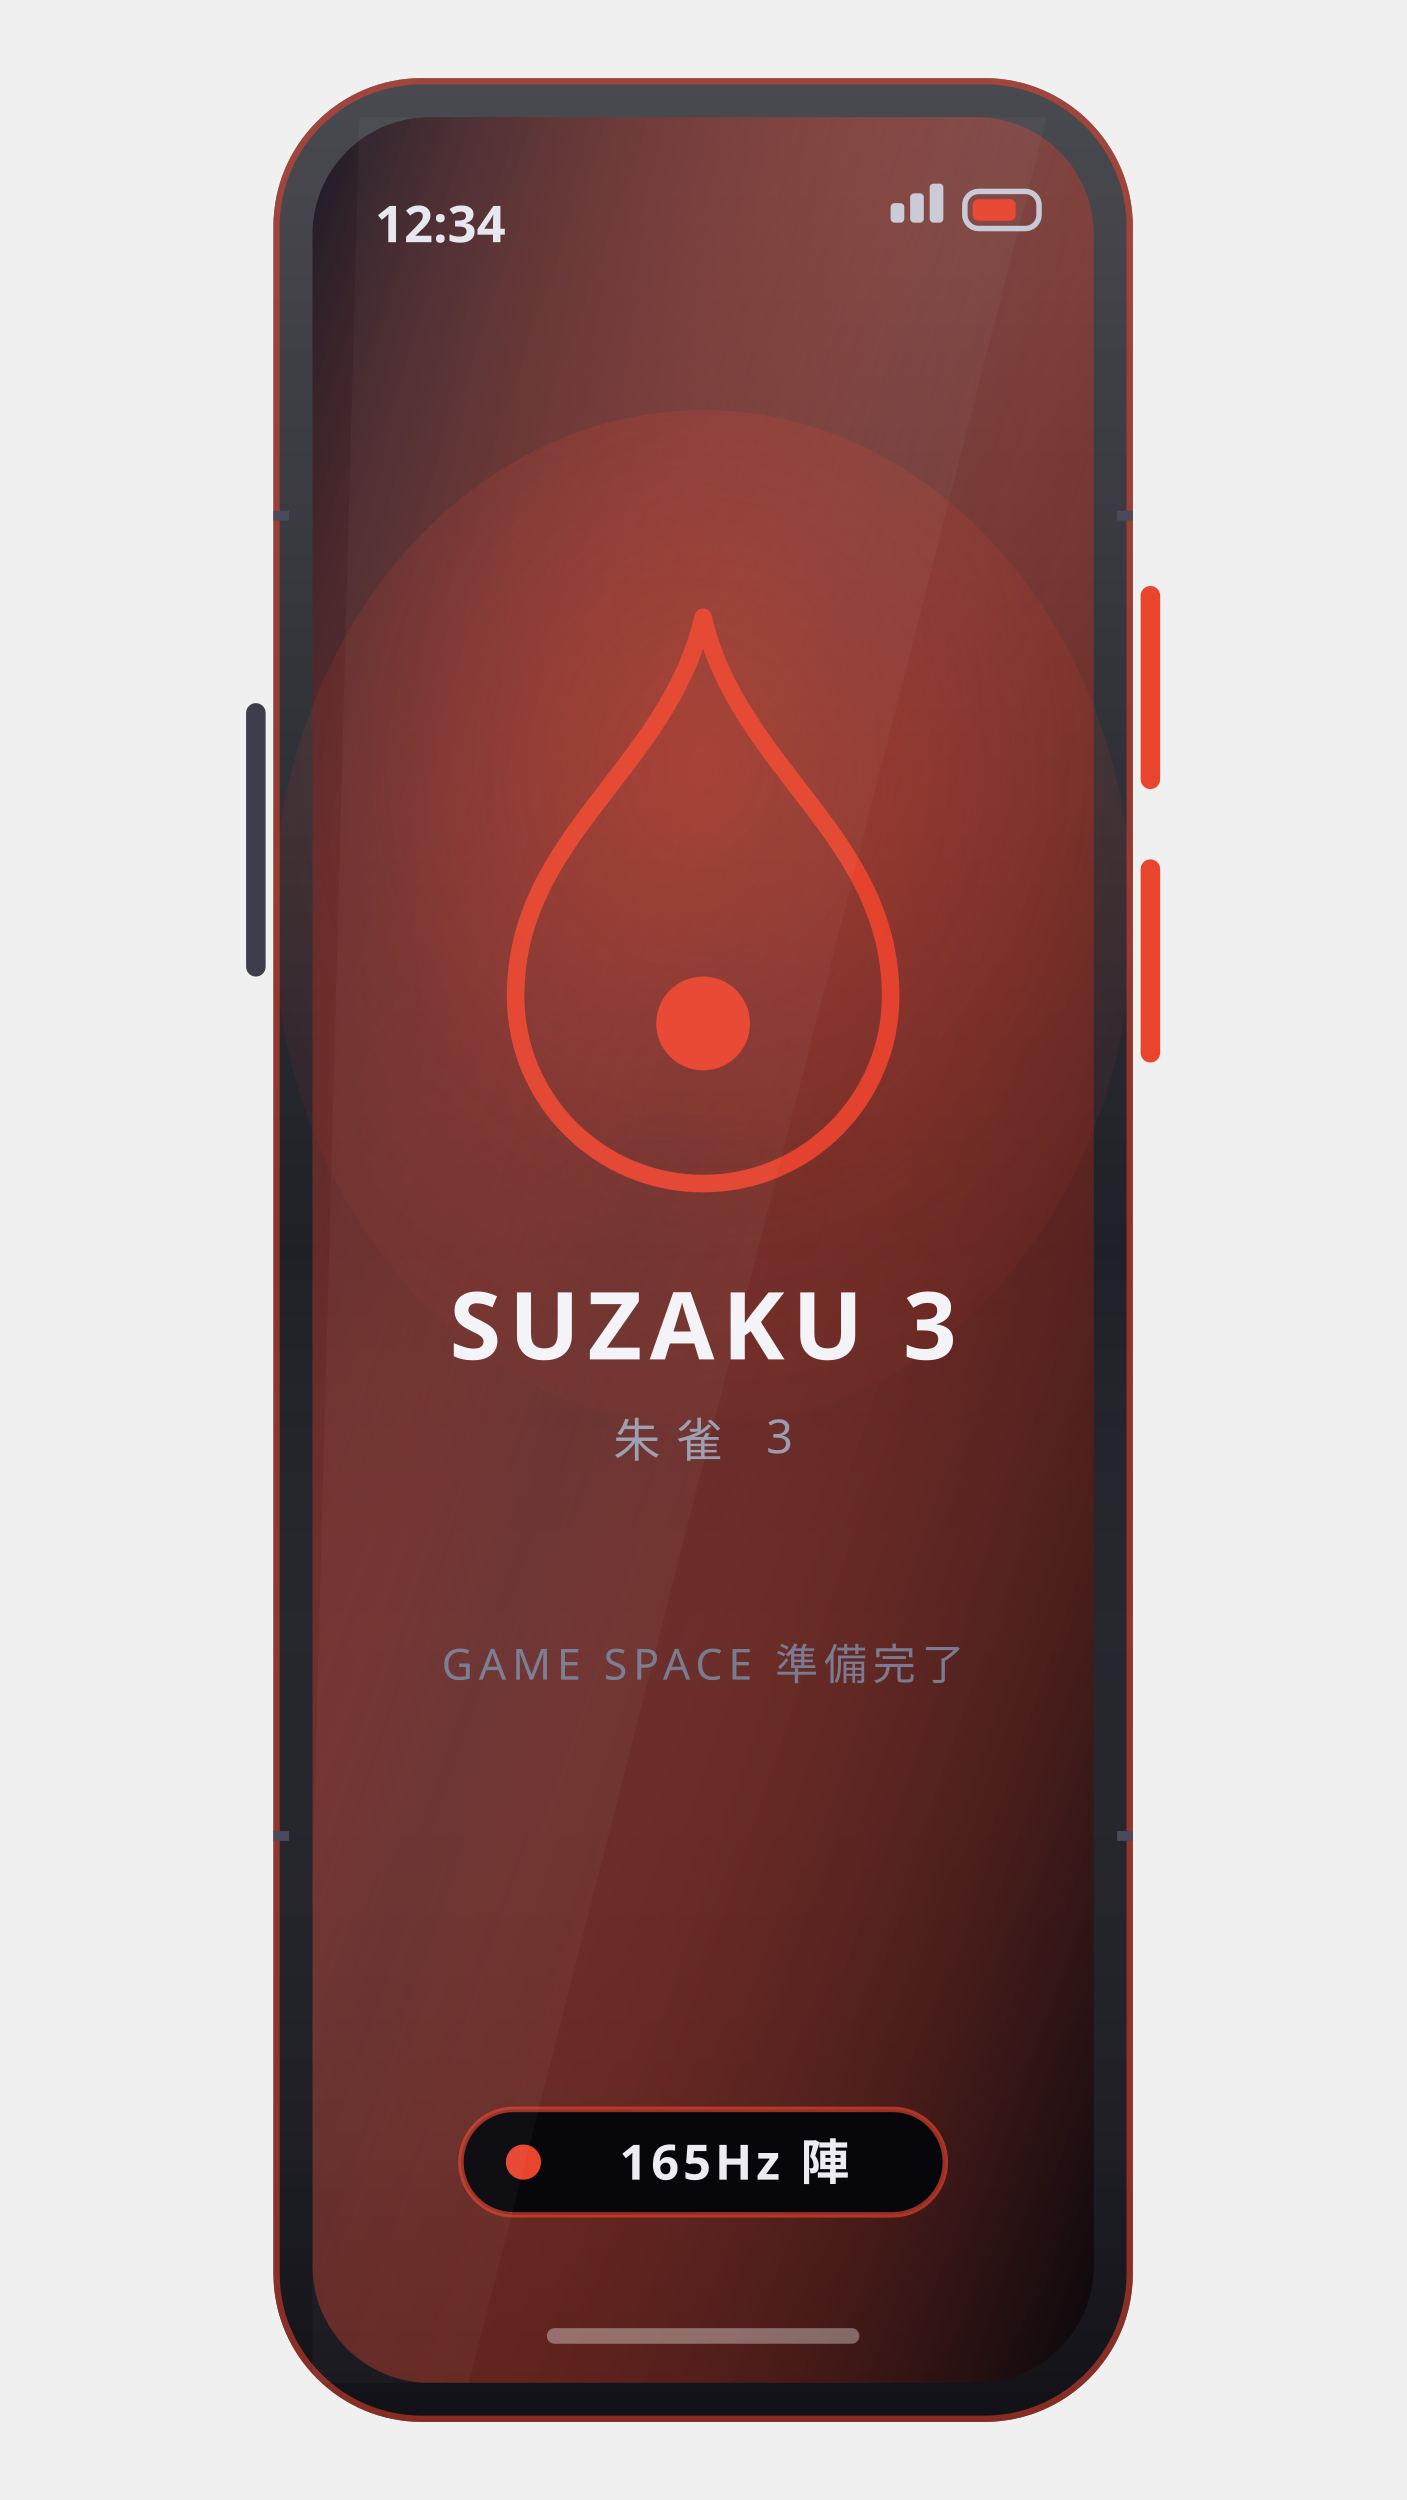
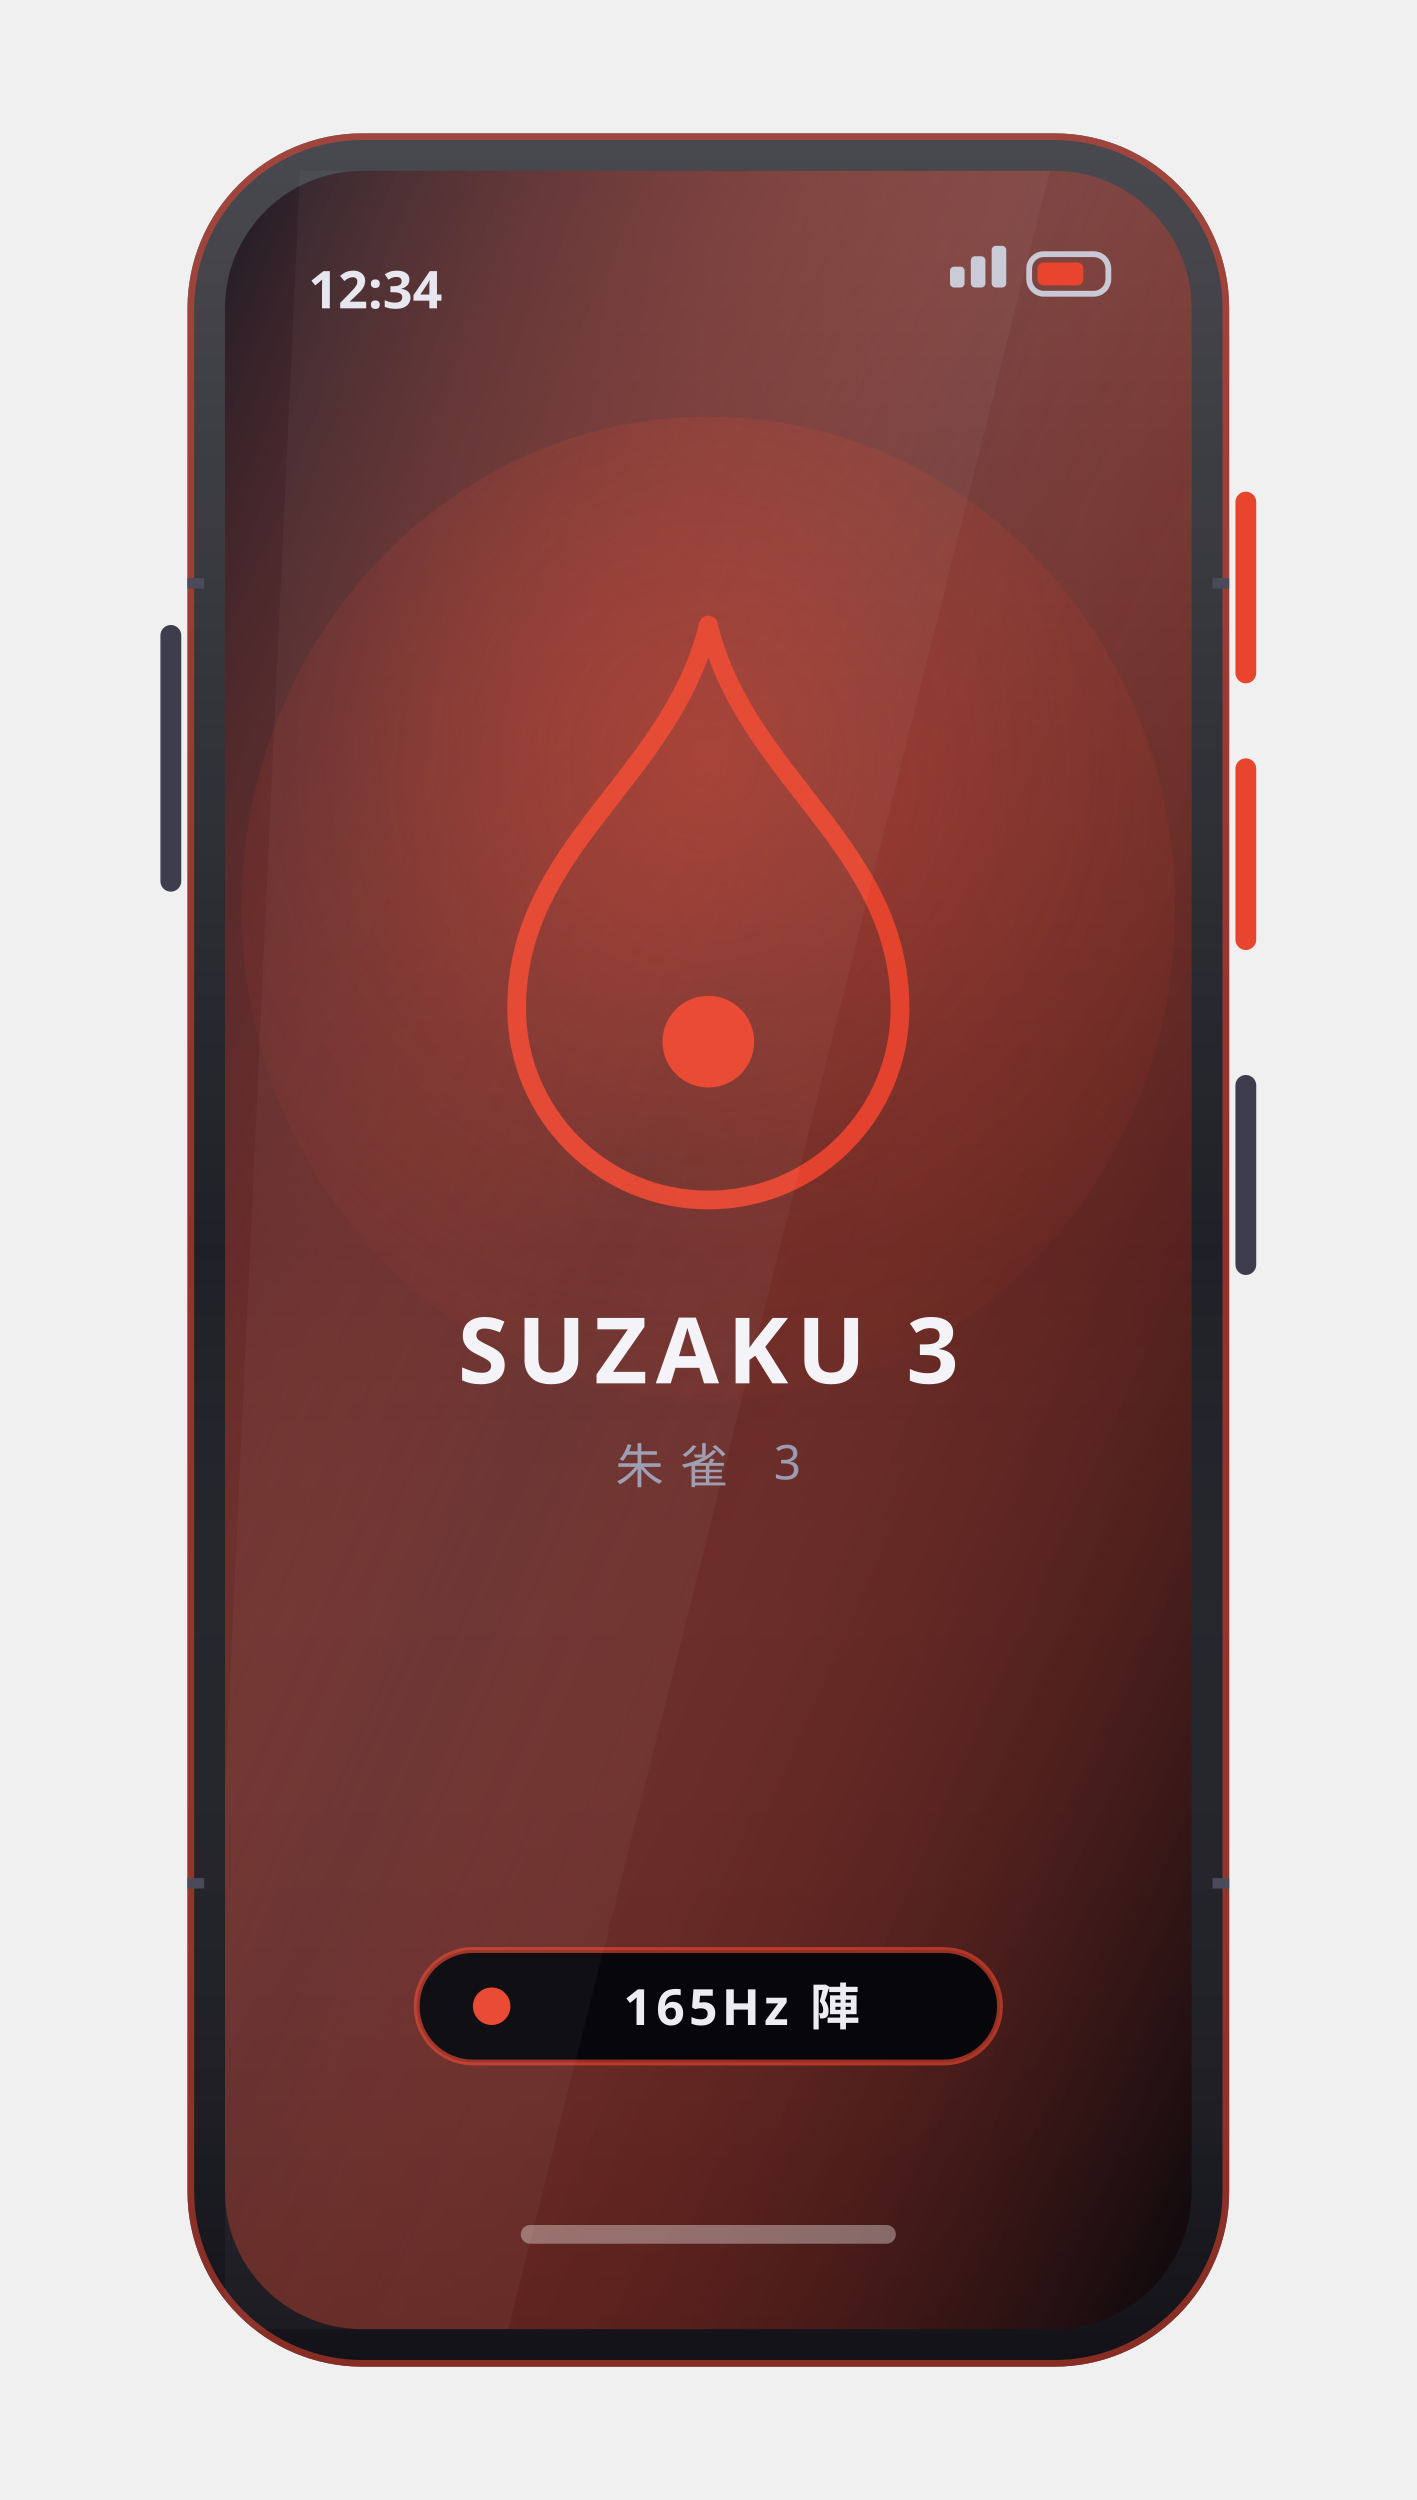
- <svg xmlns="http://www.w3.org/2000/svg" viewBox="0 0 360 640" role="img" aria-label="SUZAKU 3">
+ <svg xmlns="http://www.w3.org/2000/svg" viewBox="0 0 340 600" role="img" aria-label="SUZAKU 3">
  <defs>
    <linearGradient id="scrsuzaku30" x1="0" y1="0" x2="1" y2="1">
      <stop offset="0" stop-color="#1b1b26" />
      <stop offset="0.45" stop-color="#e8442e" stop-opacity="0.34" />
      <stop offset="1" stop-color="#07070b" />
    </linearGradient>
    <radialGradient id="flaresuzaku30" cx="0.5" cy="0.35" r="0.75">
      <stop offset="0" stop-color="#e8442e" stop-opacity="0.42" />
      <stop offset="0.55" stop-color="#e8442e" stop-opacity="0.12" />
      <stop offset="1" stop-color="#e8442e" stop-opacity="0" />
    </radialGradient>
    <linearGradient id="metalsuzaku30" x1="0" y1="0" x2="0" y2="1">
      <stop offset="0" stop-color="#ffffff" stop-opacity="0.22" />
      <stop offset="0.5" stop-color="#ffffff" stop-opacity="0.04" />
      <stop offset="1" stop-color="#000000" stop-opacity="0.25" />
    </linearGradient>
  </defs>
-   <rect x="70" y="20" width="220" height="600" rx="38" fill="#16161e" />
-   <rect x="70" y="20" width="220" height="600" rx="38" fill="url(#metalsuzaku30)" />
-   <rect x="70.8" y="20.8" width="218.4" height="598.4" rx="37.2" fill="none" stroke="#e8442e" stroke-opacity="0.55" stroke-width="1.6" />
-   <path d="M70 132 h4 M70 470 h4 M286 132 h4 M286 470 h4" stroke="#4a4a5a" stroke-width="2.5" />
-   <rect x="80" y="30" width="200" height="580" rx="30" fill="url(#scrsuzaku30)" />
-   <ellipse cx="180" cy="235" rx="110" ry="130" fill="url(#flaresuzaku30)" />
-   <text x="96" y="62" font-family="'Noto Sans JP',sans-serif" font-size="13" font-weight="700" fill="#e6e6ee">12:34</text>
-   <rect x="228" y="52" width="3.5" height="5" rx="1" fill="#c9c9d6" />
-   <rect x="233" y="49.5" width="3.5" height="7.5" rx="1" fill="#c9c9d6" />
-   <rect x="238" y="47" width="3.5" height="10" rx="1" fill="#c9c9d6" />
-   <rect x="247" y="49" width="19" height="9.5" rx="3.5" fill="none" stroke="#c9c9d6" stroke-width="1.4" />
-   <rect x="249" y="51" width="11" height="5.5" rx="1.5" fill="#e8442e" />
-   <path d="M180 158 c-9 39 -48 56 -48 97 a48 48 0 0 0 96 0 c0 -41 -39 -58 -48 -97z" fill="none" stroke="#e8442e" stroke-width="4.5" stroke-linejoin="round" opacity="0.95" />
-   <circle cx="180" cy="262" r="12" fill="#e8442e" />
-   <text x="180" y="348" font-family="'Noto Sans JP',sans-serif" font-size="24" font-weight="800" fill="#f4f4f8" text-anchor="middle" letter-spacing="2">SUZAKU 3</text>
-   <text x="180" y="373" font-family="'Noto Sans JP',sans-serif" font-size="12" fill="#9c9cb0" text-anchor="middle" letter-spacing="4">朱雀 3</text>
-   <text x="180" y="430" font-family="'Noto Sans JP',sans-serif" font-size="11" fill="#7a7a90" text-anchor="middle" letter-spacing="1.5">GAME SPACE 準備完了</text>
-   <rect x="118" y="540" width="124" height="27" rx="13.5" fill="#07070b" stroke="#e8442e" stroke-opacity="0.65" stroke-width="1.4" />
-   <circle cx="134" cy="553.5" r="4.5" fill="#e8442e" />
-   <text x="188" y="558" font-family="'Noto Sans JP',sans-serif" font-size="12.5" font-weight="700" fill="#ececf2" text-anchor="middle" letter-spacing="1">165Hz 陣</text>
-   <rect x="140" y="596" width="80" height="4" rx="2" fill="#ffffff" opacity="0.35" />
-   <path d="M92 30 L268 30 L120 610 L80 610 L80 480 Z" fill="#ffffff" opacity="0.035" />
-   <rect x="292" y="150" width="5" height="52" rx="2.5" fill="#e8442e" />
-   <rect x="292" y="220" width="5" height="52" rx="2.5" fill="#e8442e" />
-   <rect x="63" y="180" width="5" height="70" rx="2.5" fill="#3d3d4e" />
+   <rect x="45" y="32" width="250" height="536" rx="42" fill="#16161e" />
+   <rect x="45" y="32" width="250" height="536" rx="42" fill="url(#metalsuzaku30)" />
+   <rect x="45.8" y="32.8" width="248.4" height="534.4" rx="41.2" fill="none" stroke="#e8442e" stroke-opacity="0.55" stroke-width="1.6" />
+   <path d="M45 140 h4 M45 452 h4 M291 140 h4 M291 452 h4" stroke="#4a4a5a" stroke-width="2.5" />
+   <rect x="54" y="41" width="232" height="518" rx="33" fill="url(#scrsuzaku30)" />
+   <ellipse cx="170" cy="218" rx="112" ry="118" fill="url(#flaresuzaku30)" />
+   <text x="74" y="74" font-family="'Noto Sans JP',sans-serif" font-size="12.5" font-weight="700" fill="#e6e6ee">12:34</text>
+   <rect x="228" y="64" width="3.5" height="5" rx="1" fill="#c9c9d6" />
+   <rect x="233" y="61.5" width="3.5" height="7.5" rx="1" fill="#c9c9d6" />
+   <rect x="238" y="59" width="3.5" height="10" rx="1" fill="#c9c9d6" />
+   <rect x="247" y="61" width="19" height="9.5" rx="3.5" fill="none" stroke="#c9c9d6" stroke-width="1.4" />
+   <rect x="249" y="63" width="11" height="5.5" rx="1.5" fill="#e8442e" />
+   <path d="M170 150 c-9 37 -46 53 -46 92 a46 46 0 0 0 92 0 c0 -39 -37 -55 -46 -92z" fill="none" stroke="#e8442e" stroke-width="4.5" stroke-linejoin="round" opacity="0.95" />
+   <circle cx="170" cy="250" r="11" fill="#e8442e" />
+   <text x="170" y="332" font-family="'Noto Sans JP',sans-serif" font-size="22" font-weight="800" fill="#f4f4f8" text-anchor="middle" letter-spacing="2">SUZAKU 3</text>
+   <text x="170" y="356" font-family="'Noto Sans JP',sans-serif" font-size="11.5" fill="#9c9cb0" text-anchor="middle" letter-spacing="4">朱雀 3</text>
+   <rect x="100" y="468" width="140" height="27" rx="13.5" fill="#07070b" stroke="#e8442e" stroke-opacity="0.65" stroke-width="1.4" />
+   <circle cx="118" cy="481.5" r="4.5" fill="#e8442e" />
+   <text x="178" y="486" font-family="'Noto Sans JP',sans-serif" font-size="12" font-weight="700" fill="#ececf2" text-anchor="middle" letter-spacing="1">165Hz 陣</text>
+   <rect x="125" y="534" width="90" height="4.5" rx="2.25" fill="#ffffff" opacity="0.35" />
+   <path d="M72 41 L252 41 L122 559 L54 559 L54 430 Z" fill="#ffffff" opacity="0.038" />
+   <rect x="296.5" y="118" width="5" height="46" rx="2.5" fill="#e8442e" />
+   <rect x="296.5" y="182" width="5" height="46" rx="2.5" fill="#e8442e" />
+   <rect x="296.5" y="258" width="5" height="48" rx="2.5" fill="#3d3d4e" />
+   <rect x="38.5" y="150" width="5" height="64" rx="2.5" fill="#3d3d4e" />
</svg>
